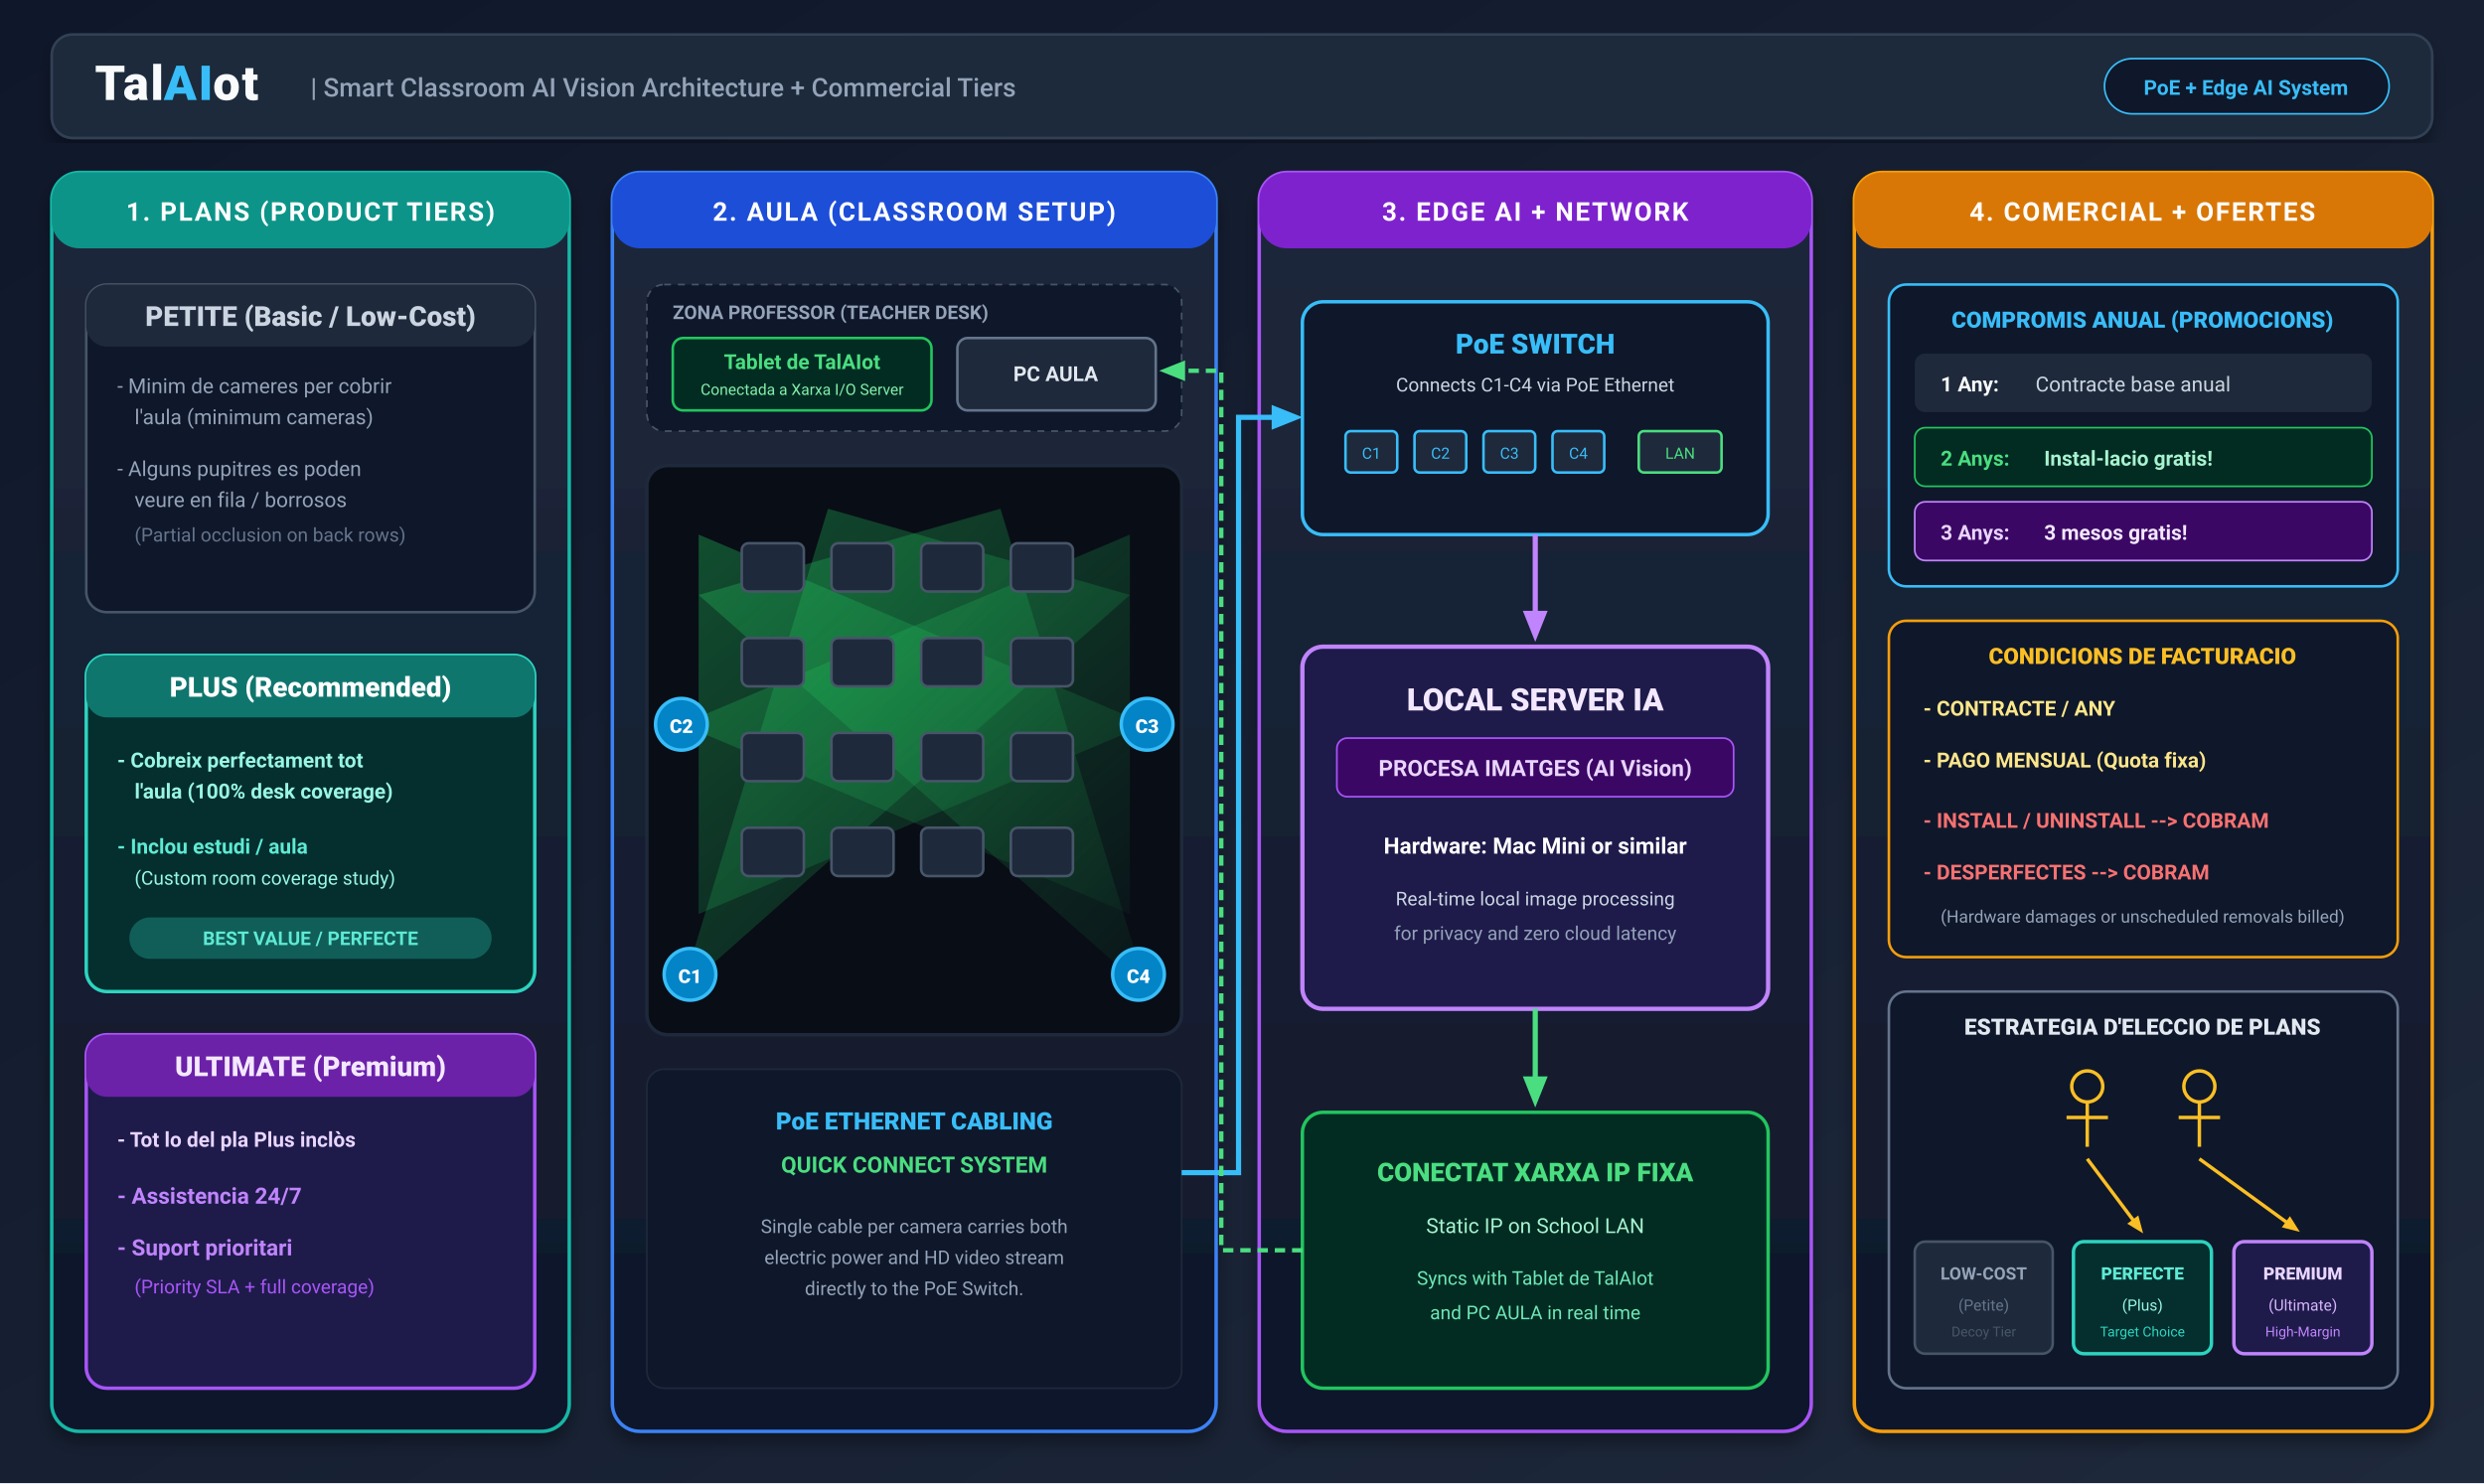
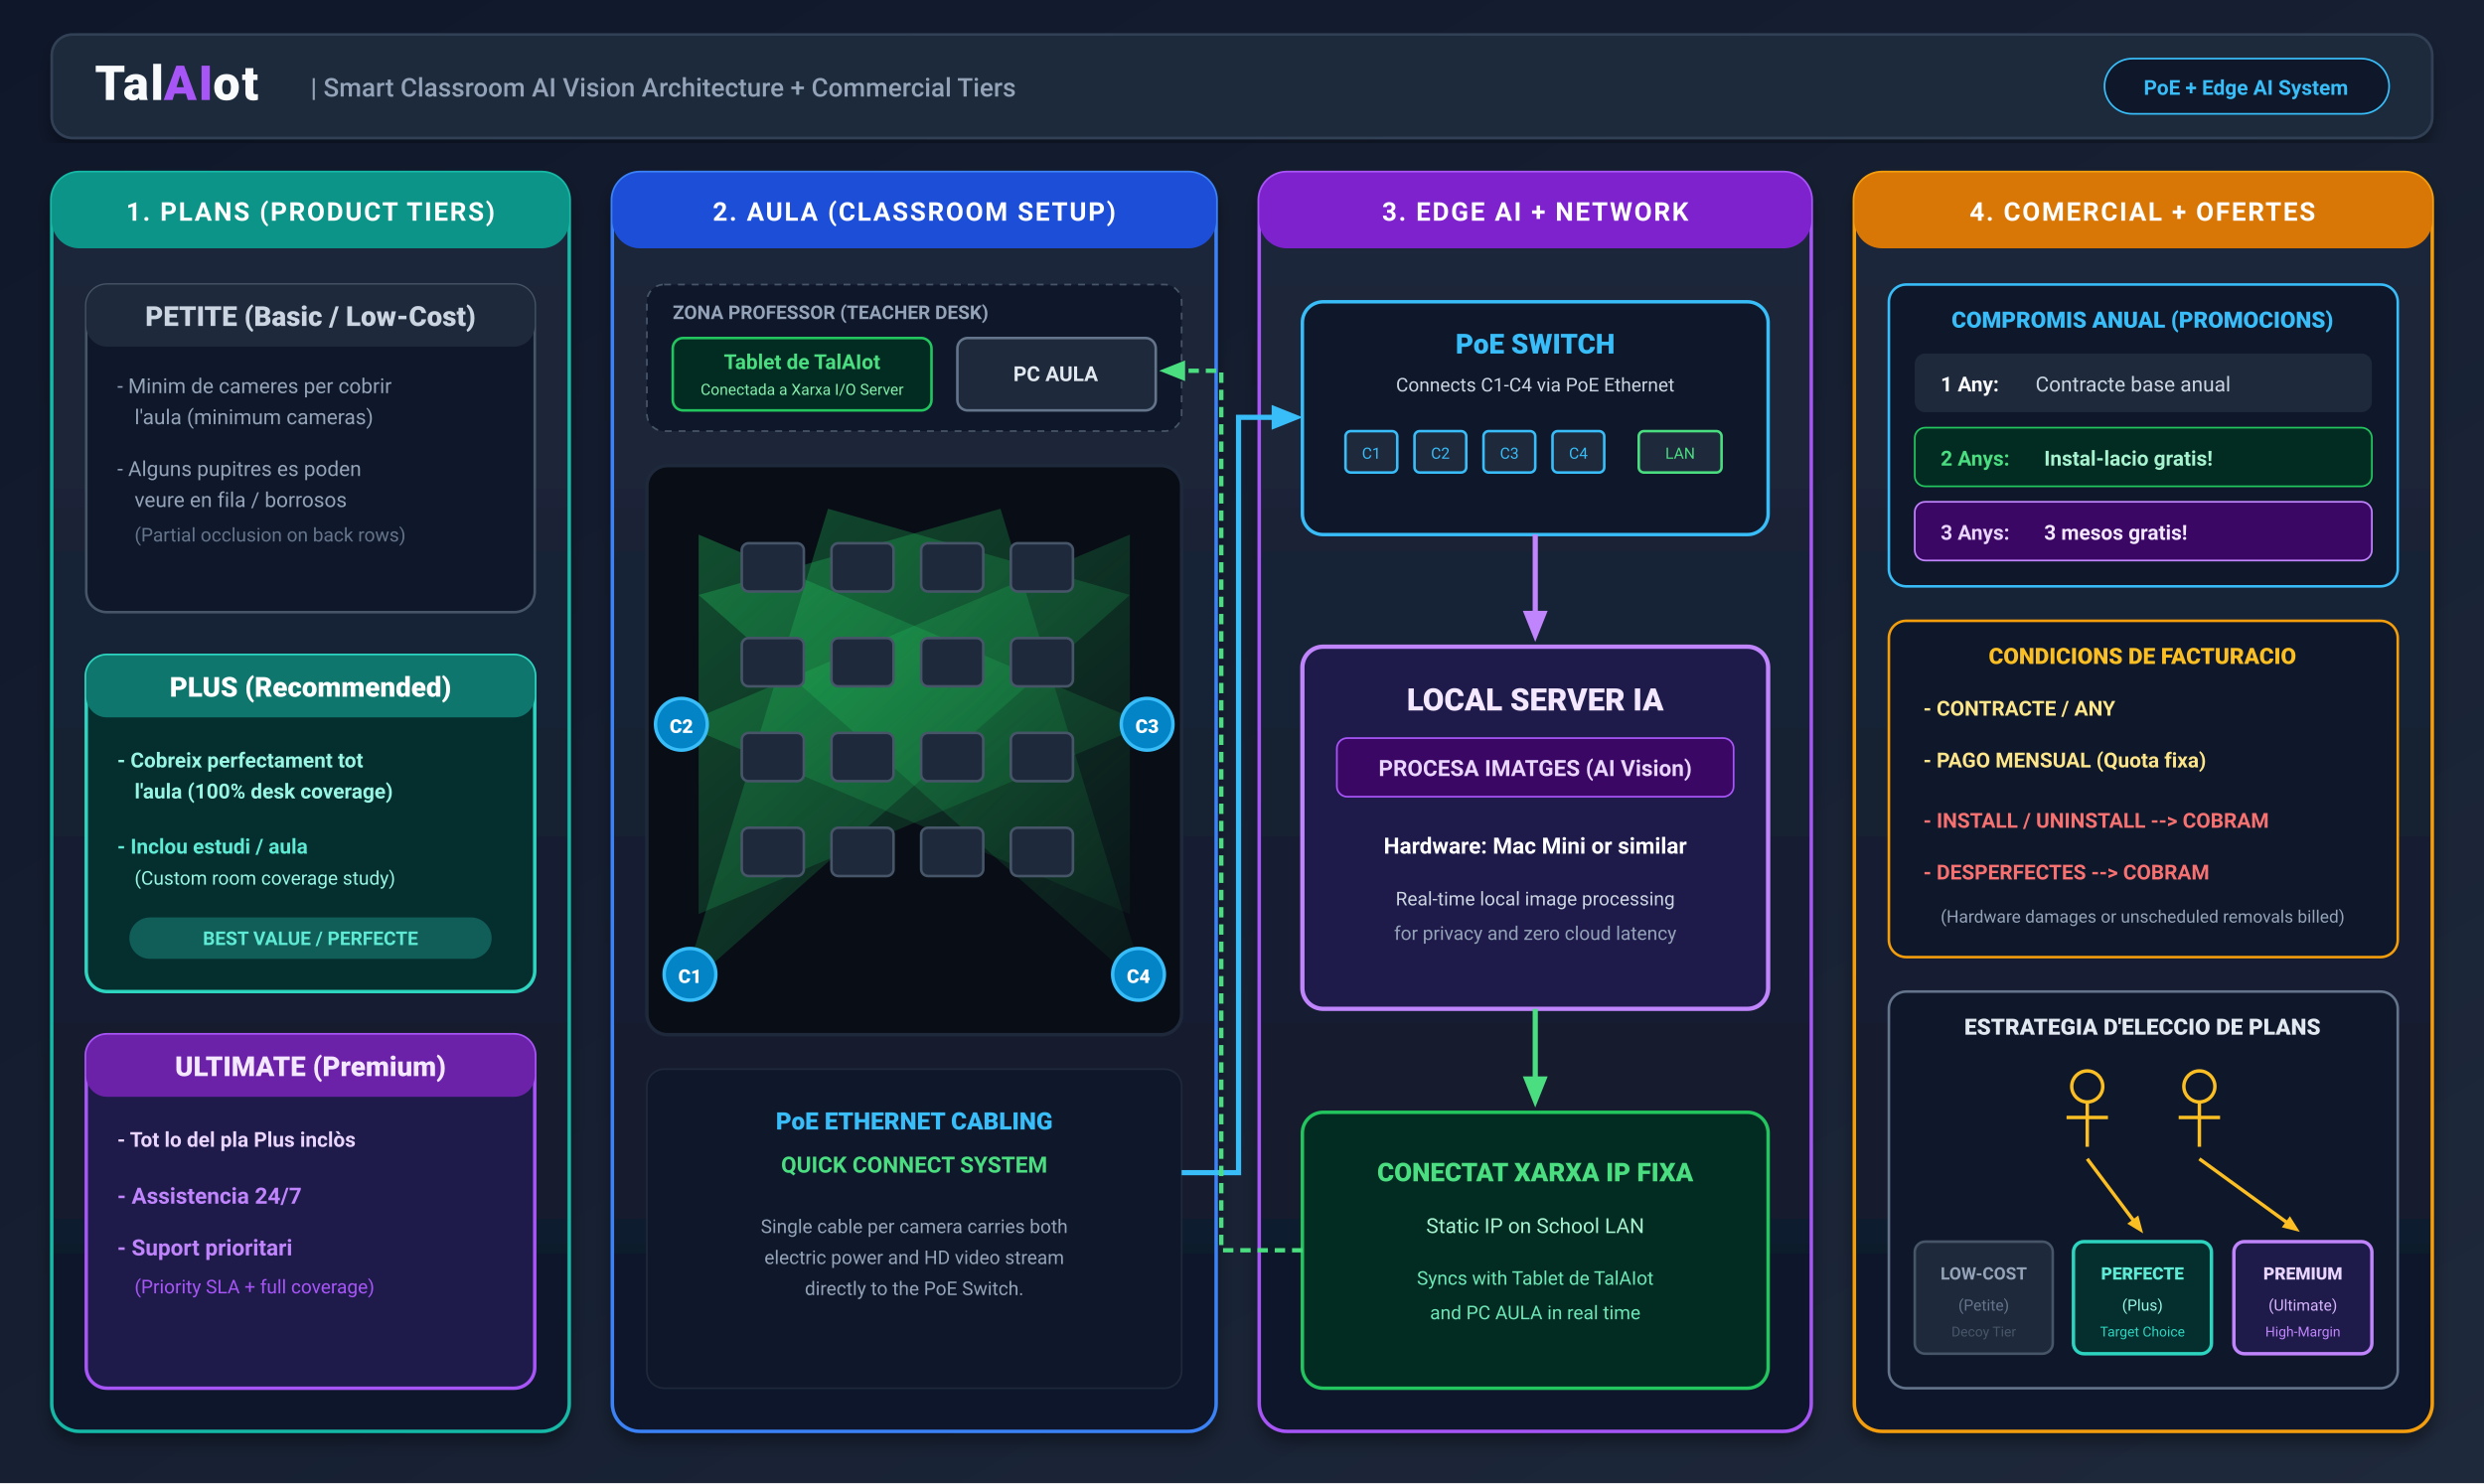
<svg xmlns="http://www.w3.org/2000/svg" viewBox="0 0 1440 860" width="100%" height="100%" font-family="system-ui, -apple-system, 'Segoe UI', Roboto, Helvetica, Arial, sans-serif">
  <defs>
    <linearGradient id="bgGrad" x1="0%" y1="0%" x2="100%" y2="100%">
      <stop offset="0%" stop-color="#0f172a" />
      <stop offset="100%" stop-color="#1e293b" />
    </linearGradient>
    <linearGradient id="cardGrad" x1="0%" y1="0%" x2="0%" y2="100%">
      <stop offset="0%" stop-color="#1e293b" />
      <stop offset="100%" stop-color="#0f172a" />
    </linearGradient>
    <linearGradient id="fovGrad" x1="0%" y1="0%" x2="100%" y2="100%">
      <stop offset="0%" stop-color="#22c55e" stop-opacity="0.35" />
      <stop offset="100%" stop-color="#22c55e" stop-opacity="0.05" />
    </linearGradient>
    <filter id="shadow" x="-5%" y="-5%" width="110%" height="110%">
      <feDropShadow dx="0" dy="6" stdDeviation="5" flood-color="#000000" flood-opacity="0.35" />
    </filter>
    <marker id="arrowBlue" viewBox="0 0 10 10" refX="6" refY="5" markerWidth="6" markerHeight="6" orient="auto-start-reverse">
      <path d="M 0 1 L 10 5 L 0 9 z" fill="#38bdf8" />
    </marker>
    <marker id="arrowGreen" viewBox="0 0 10 10" refX="6" refY="5" markerWidth="6" markerHeight="6" orient="auto-start-reverse">
      <path d="M 0 1 L 10 5 L 0 9 z" fill="#4ade80" />
    </marker>
    <marker id="arrowPurple" viewBox="0 0 10 10" refX="6" refY="5" markerWidth="6" markerHeight="6" orient="auto-start-reverse">
      <path d="M 0 1 L 10 5 L 0 9 z" fill="#c084fc" />
    </marker>
    <marker id="arrowAmber" viewBox="0 0 10 10" refX="6" refY="5" markerWidth="5" markerHeight="5" orient="auto-start-reverse">
      <path d="M 0 1 L 10 5 L 0 9 z" fill="#fbbf24" />
    </marker>
  </defs>
  <rect width="1440" height="860" fill="url(#bgGrad)" />
  <rect x="30" y="20" width="1380" height="60" rx="12" fill="#1e293b" stroke="#334155" stroke-width="1.5" filter="url(#shadow)" />
-   <text x="55" y="58" font-size="28" font-weight="800" fill="#f8fafc" letter-spacing="1">Tal<tspan fill="#38bdf8">AI</tspan>ot</text>
+   <text x="55" y="58" font-size="28" font-weight="900" fill="#f8fafc" letter-spacing="1">Tal<tspan fill="#a855f7">AI</tspan>ot</text>
  <text x="180" y="56" font-size="15" font-weight="500" fill="#94a3b8">|   Smart Classroom AI Vision Architecture + Commercial Tiers</text>
  <rect x="1220" y="34" width="165" height="32" rx="16" fill="#0f172a" stroke="#38bdf8" stroke-width="1" />
  <text x="1302" y="55" font-size="12" font-weight="600" fill="#38bdf8" text-anchor="middle">PoE + Edge AI System</text>
  <rect x="30" y="100" width="300" height="730" rx="16" fill="url(#cardGrad)" stroke="#14b8a6" stroke-width="2" filter="url(#shadow)" />
  <rect x="30" y="100" width="300" height="44" rx="16" fill="#0d9488" />
  <text x="180" y="128" font-size="15" font-weight="700" fill="#ffffff" text-anchor="middle" letter-spacing="1">1. PLANS (PRODUCT TIERS)</text>
  <rect x="50" y="165" width="260" height="190" rx="12" fill="#0f172a" stroke="#475569" stroke-width="1.5" />
  <rect x="50" y="165" width="260" height="36" rx="12" fill="#1e293b" />
  <text x="180" y="189" font-size="16" font-weight="800" fill="#cbd5e1" text-anchor="middle">PETITE (Basic / Low-Cost)</text>
  <text x="68" y="228" font-size="12" fill="#94a3b8">- Minim de cameres per cobrir</text>
  <text x="78" y="246" font-size="12" fill="#94a3b8">l'aula (minimum cameras)</text>
  <text x="68" y="276" font-size="12" fill="#94a3b8">- Alguns pupitres es poden</text>
  <text x="78" y="294" font-size="12" fill="#94a3b8">veure en fila / borrosos</text>
  <text x="78" y="314" font-size="11" fill="#64748b">(Partial occlusion on back rows)</text>
  <rect x="50" y="380" width="260" height="195" rx="12" fill="#042f2e" stroke="#2dd4bf" stroke-width="2" />
  <rect x="50" y="380" width="260" height="36" rx="12" fill="#0f766e" />
  <text x="180" y="404" font-size="16" font-weight="800" fill="#ffffff" text-anchor="middle">PLUS (Recommended)</text>
  <text x="68" y="445" font-size="12" font-weight="600" fill="#99f6e4">- Cobreix perfectament tot</text>
  <text x="78" y="463" font-size="12" font-weight="600" fill="#99f6e4">l'aula (100% desk coverage)</text>
  <text x="68" y="495" font-size="12" font-weight="600" fill="#5eead4">- Inclou estudi / aula</text>
  <text x="78" y="513" font-size="11" fill="#99f6e4">(Custom room coverage study)</text>
  <rect x="75" y="532" width="210" height="24" rx="12" fill="#115e59" />
  <text x="180" y="548" font-size="11" font-weight="700" fill="#5eead4" text-anchor="middle">BEST VALUE / PERFECTE</text>
  <rect x="50" y="600" width="260" height="205" rx="12" fill="#1e1b4b" stroke="#a855f7" stroke-width="2" />
  <rect x="50" y="600" width="260" height="36" rx="12" fill="#6b21a8" />
  <text x="180" y="624" font-size="16" font-weight="800" fill="#f3e8ff" text-anchor="middle">ULTIMATE (Premium)</text>
  <text x="68" y="665" font-size="12" font-weight="600" fill="#e9d5ff">- Tot lo del pla Plus inclòs</text>
  <text x="68" y="698" font-size="13" font-weight="700" fill="#c084fc">- Assistencia 24/7</text>
  <text x="68" y="728" font-size="13" font-weight="700" fill="#c084fc">- Suport prioritari</text>
  <text x="78" y="750" font-size="11" fill="#a855f7">(Priority SLA + full coverage)</text>
  <rect x="355" y="100" width="350" height="730" rx="16" fill="url(#cardGrad)" stroke="#3b82f6" stroke-width="2" filter="url(#shadow)" />
  <rect x="355" y="100" width="350" height="44" rx="16" fill="#1d4ed8" />
  <text x="530" y="128" font-size="15" font-weight="700" fill="#ffffff" text-anchor="middle" letter-spacing="1">2. AULA (CLASSROOM SETUP)</text>
  <rect x="375" y="165" width="310" height="85" rx="10" fill="#0f172a" stroke="#475569" stroke-dasharray="4 4" />
  <text x="390" y="185" font-size="11" font-weight="700" fill="#94a3b8">ZONA PROFESSOR (TEACHER DESK)</text>
  <rect x="390" y="196" width="150" height="42" rx="6" fill="#022c22" stroke="#22c55e" stroke-width="1.5" />
  <text x="465" y="214" font-size="12" font-weight="700" fill="#4ade80" text-anchor="middle">Tablet de TalAIot</text>
  <text x="465" y="229" font-size="9" fill="#86efac" text-anchor="middle">Conectada a Xarxa I/O Server</text>
  <rect x="555" y="196" width="115" height="42" rx="6" fill="#1e293b" stroke="#64748b" stroke-width="1.5" />
  <text x="612" y="221" font-size="12" font-weight="700" fill="#e2e8f0" text-anchor="middle">PC AULA</text>
  <rect x="375" y="270" width="310" height="330" rx="12" fill="#090d16" stroke="#1e293b" stroke-width="2" />
  <polygon points="395,575 480,295 655,345" fill="url(#fovGrad)" />
  <polygon points="665,575 580,295 405,345" fill="url(#fovGrad)" />
  <polygon points="395,420 655,310 655,530" fill="url(#fovGrad)" />
  <polygon points="665,420 405,310 405,530" fill="url(#fovGrad)" />
  <g fill="#1e293b" stroke="#475569" stroke-width="1.5">
    <rect x="430" y="315" width="36" height="28" rx="4" />
    <rect x="482" y="315" width="36" height="28" rx="4" />
    <rect x="534" y="315" width="36" height="28" rx="4" />
    <rect x="586" y="315" width="36" height="28" rx="4" />
    <rect x="430" y="370" width="36" height="28" rx="4" />
    <rect x="482" y="370" width="36" height="28" rx="4" />
    <rect x="534" y="370" width="36" height="28" rx="4" />
    <rect x="586" y="370" width="36" height="28" rx="4" />
    <rect x="430" y="425" width="36" height="28" rx="4" />
    <rect x="482" y="425" width="36" height="28" rx="4" />
    <rect x="534" y="425" width="36" height="28" rx="4" />
    <rect x="586" y="425" width="36" height="28" rx="4" />
    <rect x="430" y="480" width="36" height="28" rx="4" />
    <rect x="482" y="480" width="36" height="28" rx="4" />
    <rect x="534" y="480" width="36" height="28" rx="4" />
    <rect x="586" y="480" width="36" height="28" rx="4" />
  </g>
  <circle cx="395" cy="420" r="15" fill="#0284c7" stroke="#38bdf8" stroke-width="2" />
  <text x="395" y="425" font-size="11" font-weight="800" fill="#ffffff" text-anchor="middle">C2</text>
  <circle cx="665" cy="420" r="15" fill="#0284c7" stroke="#38bdf8" stroke-width="2" />
  <text x="665" y="425" font-size="11" font-weight="800" fill="#ffffff" text-anchor="middle">C3</text>
  <circle cx="400" cy="565" r="15" fill="#0284c7" stroke="#38bdf8" stroke-width="2" />
  <text x="400" y="570" font-size="11" font-weight="800" fill="#ffffff" text-anchor="middle">C1</text>
  <circle cx="660" cy="565" r="15" fill="#0284c7" stroke="#38bdf8" stroke-width="2" />
  <text x="660" y="570" font-size="11" font-weight="800" fill="#ffffff" text-anchor="middle">C4</text>
  <rect x="375" y="620" width="310" height="185" rx="10" fill="#0f172a" stroke="#1e293b" />
  <text x="530" y="655" font-size="14" font-weight="800" fill="#38bdf8" text-anchor="middle">PoE ETHERNET CABLING</text>
  <text x="530" y="680" font-size="13" font-weight="700" fill="#4ade80" text-anchor="middle">QUICK CONNECT SYSTEM</text>
  <text x="530" y="715" font-size="11" fill="#94a3b8" text-anchor="middle">Single cable per camera carries both</text>
  <text x="530" y="733" font-size="11" fill="#94a3b8" text-anchor="middle">electric power and HD video stream</text>
  <text x="530" y="751" font-size="11" fill="#94a3b8" text-anchor="middle">directly to the PoE Switch.</text>
  <rect x="730" y="100" width="320" height="730" rx="16" fill="url(#cardGrad)" stroke="#a855f7" stroke-width="2" filter="url(#shadow)" />
  <rect x="730" y="100" width="320" height="44" rx="16" fill="#7e22ce" />
  <text x="890" y="128" font-size="15" font-weight="700" fill="#ffffff" text-anchor="middle" letter-spacing="1">3. EDGE AI + NETWORK</text>
  <rect x="755" y="175" width="270" height="135" rx="12" fill="#0f172a" stroke="#38bdf8" stroke-width="2" />
  <text x="890" y="205" font-size="16" font-weight="800" fill="#38bdf8" text-anchor="middle">PoE SWITCH</text>
  <text x="890" y="227" font-size="11" fill="#cbd5e1" text-anchor="middle">Connects C1-C4 via PoE Ethernet</text>
  <g fill="#1e293b" stroke="#38bdf8" stroke-width="1.5">
    <rect x="780" y="250" width="30" height="24" rx="3" />
    <rect x="820" y="250" width="30" height="24" rx="3" />
    <rect x="860" y="250" width="30" height="24" rx="3" />
    <rect x="900" y="250" width="30" height="24" rx="3" />
    <rect x="950" y="250" width="48" height="24" rx="3" stroke="#4ade80" />
  </g>
  <text x="795" y="266" font-size="9" fill="#38bdf8" text-anchor="middle">C1</text>
  <text x="835" y="266" font-size="9" fill="#38bdf8" text-anchor="middle">C2</text>
  <text x="875" y="266" font-size="9" fill="#38bdf8" text-anchor="middle">C3</text>
  <text x="915" y="266" font-size="9" fill="#38bdf8" text-anchor="middle">C4</text>
  <text x="974" y="266" font-size="9" fill="#4ade80" text-anchor="middle">LAN</text>
  <rect x="755" y="375" width="270" height="210" rx="12" fill="#1e1b4b" stroke="#c084fc" stroke-width="2.5" />
  <text x="890" y="412" font-size="18" font-weight="800" fill="#f3e8ff" text-anchor="middle">LOCAL SERVER IA</text>
  <rect x="775" y="428" width="230" height="34" rx="6" fill="#3b0764" stroke="#a855f7" />
  <text x="890" y="450" font-size="13" font-weight="700" fill="#e9d5ff" text-anchor="middle">PROCESA IMATGES (AI Vision)</text>
  <text x="890" y="495" font-size="13" font-weight="700" fill="#ffffff" text-anchor="middle">Hardware: Mac Mini or similar</text>
  <text x="890" y="525" font-size="11" fill="#cbd5e1" text-anchor="middle">Real-time local image processing</text>
  <text x="890" y="545" font-size="11" fill="#94a3b8" text-anchor="middle">for privacy and zero cloud latency</text>
  <rect x="755" y="645" width="270" height="160" rx="12" fill="#022c22" stroke="#22c55e" stroke-width="2" />
  <text x="890" y="685" font-size="15" font-weight="800" fill="#4ade80" text-anchor="middle">CONECTAT XARXA IP FIXA</text>
  <text x="890" y="715" font-size="12" fill="#a7f3d0" text-anchor="middle">Static IP on School LAN</text>
  <text x="890" y="745" font-size="11" fill="#6ee7b7" text-anchor="middle">Syncs with Tablet de TalAIot</text>
  <text x="890" y="765" font-size="11" fill="#6ee7b7" text-anchor="middle">and PC AULA in real time</text>
  <rect x="1075" y="100" width="335" height="730" rx="16" fill="url(#cardGrad)" stroke="#f59e0b" stroke-width="2" filter="url(#shadow)" />
  <rect x="1075" y="100" width="335" height="44" rx="16" fill="#d97706" />
  <text x="1242" y="128" font-size="15" font-weight="700" fill="#ffffff" text-anchor="middle" letter-spacing="1">4. COMERCIAL + OFERTES</text>
  <rect x="1095" y="165" width="295" height="175" rx="10" fill="#0f172a" stroke="#38bdf8" stroke-width="1.5" />
  <text x="1242" y="190" font-size="13" font-weight="800" fill="#38bdf8" text-anchor="middle">COMPROMIS ANUAL (PROMOCIONS)</text>
  <rect x="1110" y="205" width="265" height="34" rx="6" fill="#1e293b" />
  <text x="1125" y="227" font-size="12" font-weight="700" fill="#f8fafc">1 Any:</text>
  <text x="1180" y="227" font-size="12" fill="#cbd5e1">Contracte base anual</text>
  <rect x="1110" y="248" width="265" height="34" rx="6" fill="#022c22" stroke="#22c55e" stroke-width="1" />
  <text x="1125" y="270" font-size="12" font-weight="700" fill="#4ade80">2 Anys:</text>
  <text x="1185" y="270" font-size="12" font-weight="600" fill="#a7f3d0">Instal-lacio gratis!</text>
  <rect x="1110" y="291" width="265" height="34" rx="6" fill="#3b0764" stroke="#c084fc" stroke-width="1" />
  <text x="1125" y="313" font-size="12" font-weight="700" fill="#e9d5ff">3 Anys:</text>
  <text x="1185" y="313" font-size="12" font-weight="600" fill="#f3e8ff">3 mesos gratis!</text>
  <rect x="1095" y="360" width="295" height="195" rx="10" fill="#0f172a" stroke="#f59e0b" stroke-width="1.5" />
  <text x="1242" y="385" font-size="13" font-weight="800" fill="#fbbf24" text-anchor="middle">CONDICIONS DE FACTURACIO</text>
  <text x="1115" y="415" font-size="12" font-weight="700" fill="#fde68a">- CONTRACTE / ANY</text>
  <text x="1115" y="445" font-size="12" font-weight="700" fill="#fde68a">- PAGO MENSUAL (Quota fixa)</text>
  <text x="1115" y="480" font-size="12" font-weight="700" fill="#f87171">- INSTALL / UNINSTALL  --&gt; COBRAM</text>
  <text x="1115" y="510" font-size="12" font-weight="700" fill="#f87171">- DESPERFECTES         --&gt; COBRAM</text>
  <text x="1125" y="535" font-size="10" fill="#94a3b8">(Hardware damages or unscheduled removals billed)</text>
  <rect x="1095" y="575" width="295" height="230" rx="10" fill="#0f172a" stroke="#64748b" stroke-width="1.5" />
  <text x="1242" y="600" font-size="13" font-weight="800" fill="#e2e8f0" text-anchor="middle">ESTRATEGIA D'ELECCIO DE PLANS</text>
  <circle cx="1210" cy="630" r="9" fill="none" stroke="#fbbf24" stroke-width="2" />
  <line x1="1210" y1="639" x2="1210" y2="665" stroke="#fbbf24" stroke-width="2" />
  <line x1="1198" y1="648" x2="1222" y2="648" stroke="#fbbf24" stroke-width="2" />
  <circle cx="1275" cy="630" r="9" fill="none" stroke="#fbbf24" stroke-width="2" />
  <line x1="1275" y1="639" x2="1275" y2="665" stroke="#fbbf24" stroke-width="2" />
  <line x1="1263" y1="648" x2="1287" y2="648" stroke="#fbbf24" stroke-width="2" />
  <line x1="1210" y1="672" x2="1240" y2="712" stroke="#fbbf24" stroke-width="2" marker-end="url(#arrowAmber)" />
  <line x1="1275" y1="672" x2="1330" y2="712" stroke="#fbbf24" stroke-width="2" marker-end="url(#arrowAmber)" />
  <rect x="1110" y="720" width="80" height="65" rx="6" fill="#1e293b" stroke="#475569" stroke-width="1.5" />
  <text x="1150" y="742" font-size="10" font-weight="700" fill="#94a3b8" text-anchor="middle">LOW-COST</text>
  <text x="1150" y="760" font-size="9" fill="#64748b" text-anchor="middle">(Petite)</text>
  <text x="1150" y="775" font-size="8" fill="#475569" text-anchor="middle">Decoy Tier</text>
  <rect x="1202" y="720" width="80" height="65" rx="6" fill="#042f2e" stroke="#2dd4bf" stroke-width="2" />
  <text x="1242" y="742" font-size="10" font-weight="800" fill="#5eead4" text-anchor="middle">PERFECTE</text>
  <text x="1242" y="760" font-size="9" fill="#99f6e4" text-anchor="middle">(Plus)</text>
  <text x="1242" y="775" font-size="8" fill="#2dd4bf" text-anchor="middle">Target Choice</text>
  <rect x="1295" y="720" width="80" height="65" rx="6" fill="#1e1b4b" stroke="#c084fc" stroke-width="2" />
  <text x="1335" y="742" font-size="10" font-weight="800" fill="#e9d5ff" text-anchor="middle">PREMIUM</text>
  <text x="1335" y="760" font-size="9" fill="#d8b4fe" text-anchor="middle">(Ultimate)</text>
  <text x="1335" y="775" font-size="8" fill="#c084fc" text-anchor="middle">High-Margin</text>
  <path d="M 685 680 L 718 680 L 718 242 L 748 242" fill="none" stroke="#38bdf8" stroke-width="3" marker-end="url(#arrowBlue)" />
  <line x1="890" y1="310" x2="890" y2="365" stroke="#c084fc" stroke-width="3" marker-end="url(#arrowPurple)" />
  <line x1="890" y1="585" x2="890" y2="635" stroke="#4ade80" stroke-width="3" marker-end="url(#arrowGreen)" />
  <path d="M 755 725 L 708 725 L 708 215 L 678 215" fill="none" stroke="#4ade80" stroke-width="2.5" stroke-dasharray="6 4" marker-end="url(#arrowGreen)" />
</svg>
